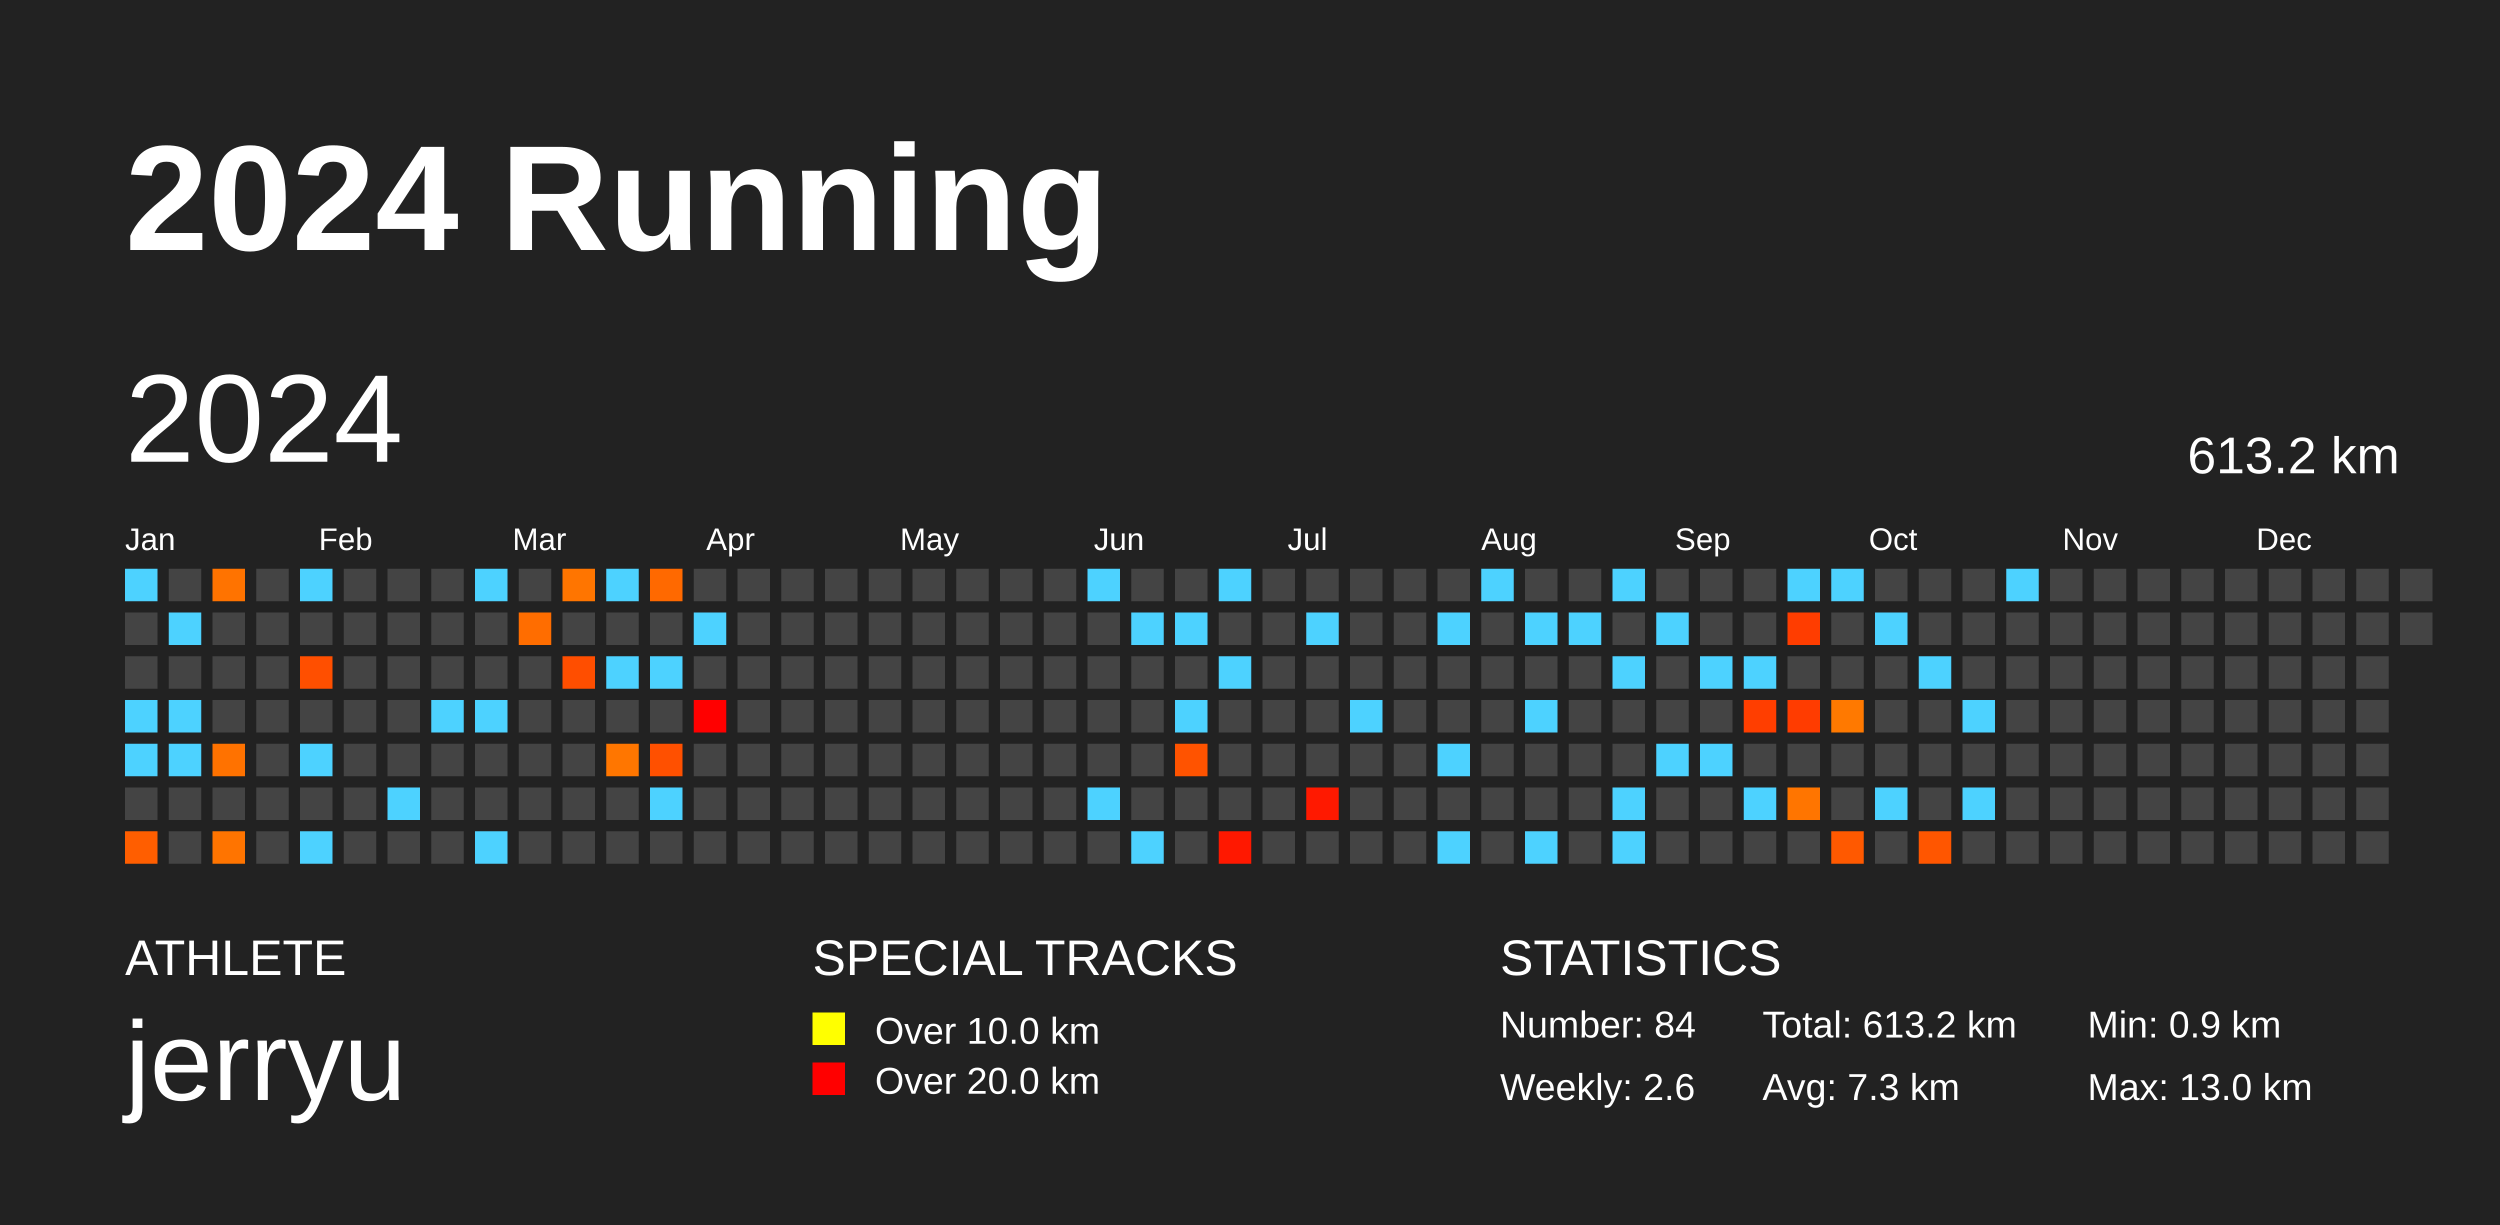
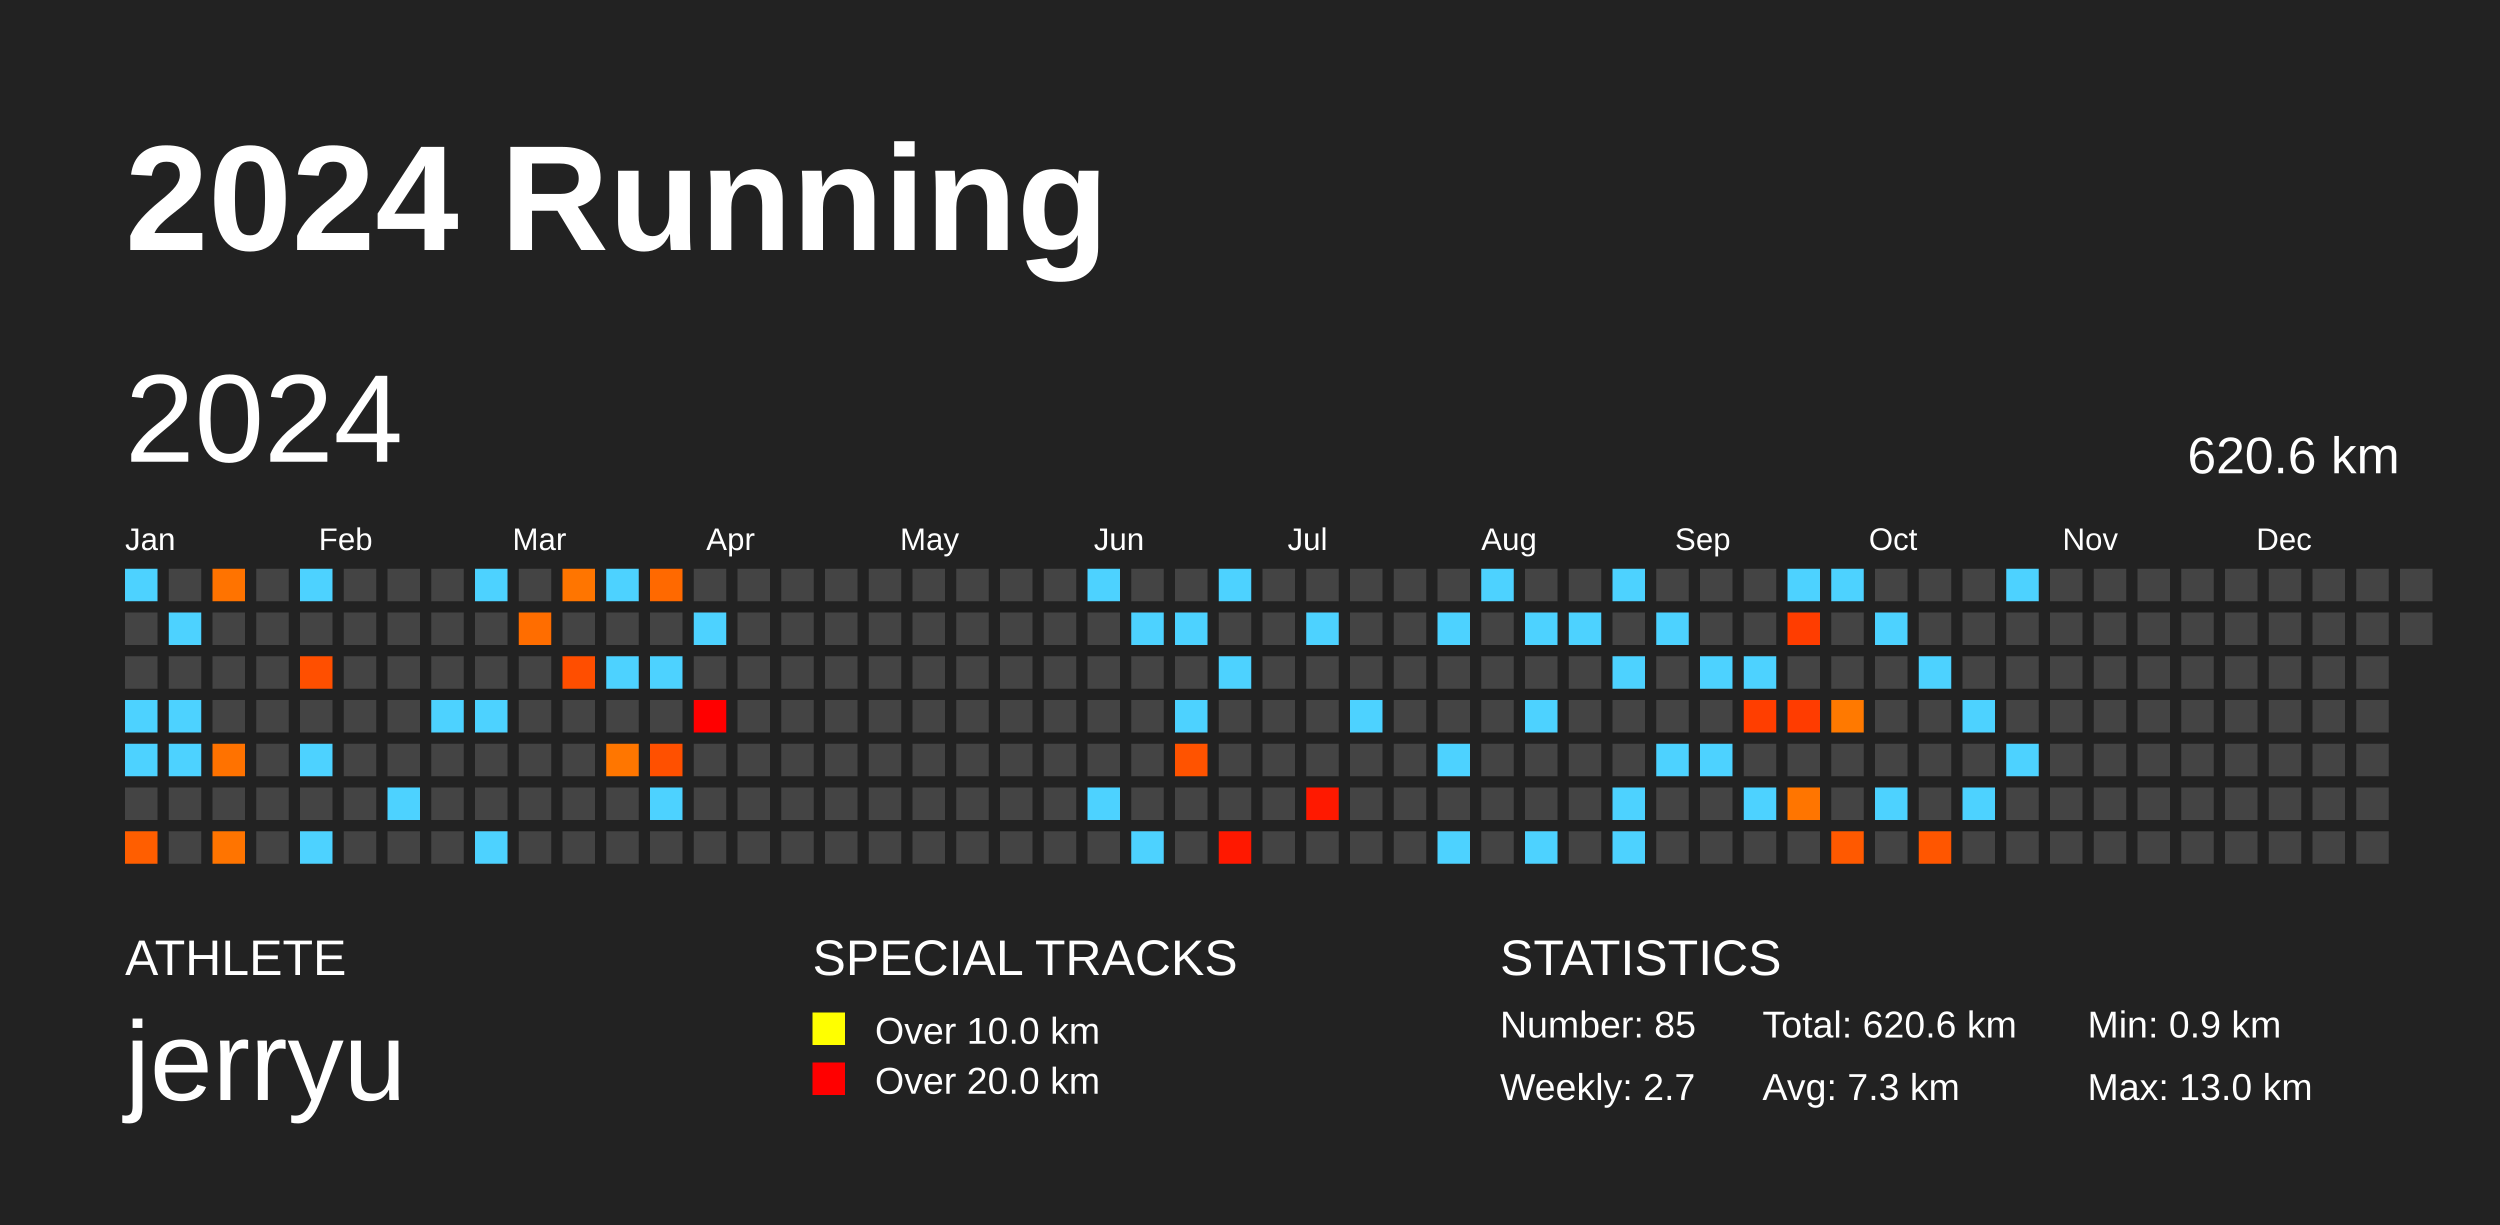
<svg xmlns="http://www.w3.org/2000/svg" baseProfile="full" height="98mm" version="1.1" viewBox="0,0,200,98" width="200mm">
  <defs />
  <rect fill="#222222" height="98" width="200" x="0" y="0" />
  <text fill="#FFFFFF" style="font-size:12px; font-family:Arial; font-weight:bold;" x="10" y="20">2024 Running</text>
  <text fill="#FFFFFF" style="font-size:4px; font-family:Arial" x="10" y="78">ATHLETE</text>
  <text fill="#FFFFFF" style="font-size:9px; font-family:Arial" x="10" y="88">jerryu</text>
  <text fill="#FFFFFF" style="font-size:4px; font-family:Arial" x="65" y="78">SPECIAL TRACKS</text>
  <rect fill="yellow" height="2.6" width="2.6" x="65" y="81" />
  <text fill="#FFFFFF" style="font-size:3px; font-family:Arial" x="70" y="83.5">Over 10.0 km</text>
  <rect fill="red" height="2.6" width="2.6" x="65" y="85" />
  <text fill="#FFFFFF" style="font-size:3px; font-family:Arial" x="70" y="87.5">Over 20.0 km</text>
  <text fill="#FFFFFF" style="font-size:4px; font-family:Arial" x="120" y="78">STATISTICS</text>
-   <text fill="#FFFFFF" style="font-size:3px; font-family:Arial" x="120" y="83">Number: 84</text>
-   <text fill="#FFFFFF" style="font-size:3px; font-family:Arial" x="120" y="88">Weekly: 2.6</text>
-   <text fill="#FFFFFF" style="font-size:3px; font-family:Arial" x="141" y="83">Total: 613.2 km</text>
+   <text fill="#FFFFFF" style="font-size:3px; font-family:Arial" x="120" y="83">Number: 85</text>
+   <text fill="#FFFFFF" style="font-size:3px; font-family:Arial" x="120" y="88">Weekly: 2.7</text>
+   <text fill="#FFFFFF" style="font-size:3px; font-family:Arial" x="141" y="83">Total: 620.6 km</text>
  <text fill="#FFFFFF" style="font-size:3px; font-family:Arial" x="141" y="88">Avg: 7.3 km</text>
  <text fill="#FFFFFF" style="font-size:3px; font-family:Arial" x="167" y="83">Min: 0.9 km</text>
  <text fill="#FFFFFF" style="font-size:3px; font-family:Arial" x="167" y="88">Max: 13.0 km</text>
  <text dominant-baseline="hanging" fill="#FFFFFF" style="font-size:10.0px; font-family:Arial;" x="10" y="30">2024</text>
-   <text dominant-baseline="hanging" fill="#FFFFFF" style="font-size:4.125px; font-family:Arial;" x="175" y="35">613.2 km</text>
+   <text dominant-baseline="hanging" fill="#FFFFFF" style="font-size:4.125px; font-family:Arial;" x="175" y="35">620.6 km</text>
  <text fill="#FFFFFF" style="font-size:2.5px; font-family:Arial" x="10.0" y="44">Jan</text>
  <text fill="#FFFFFF" style="font-size:2.5px; font-family:Arial" x="25.5" y="44">Feb</text>
  <text fill="#FFFFFF" style="font-size:2.5px; font-family:Arial" x="41.0" y="44">Mar</text>
  <text fill="#FFFFFF" style="font-size:2.5px; font-family:Arial" x="56.5" y="44">Apr</text>
  <text fill="#FFFFFF" style="font-size:2.5px; font-family:Arial" x="72.0" y="44">May</text>
  <text fill="#FFFFFF" style="font-size:2.5px; font-family:Arial" x="87.5" y="44">Jun</text>
  <text fill="#FFFFFF" style="font-size:2.5px; font-family:Arial" x="103.0" y="44">Jul</text>
  <text fill="#FFFFFF" style="font-size:2.5px; font-family:Arial" x="118.5" y="44">Aug</text>
  <text fill="#FFFFFF" style="font-size:2.5px; font-family:Arial" x="134.0" y="44">Sep</text>
  <text fill="#FFFFFF" style="font-size:2.5px; font-family:Arial" x="149.5" y="44">Oct</text>
  <text fill="#FFFFFF" style="font-size:2.5px; font-family:Arial" x="165.0" y="44">Nov</text>
  <text fill="#FFFFFF" style="font-size:2.5px; font-family:Arial" x="180.5" y="44">Dec</text>
  <rect fill="#4dd2ff" height="2.6" width="2.6" x="10.0" y="45.5" />
  <rect fill="#444444" height="2.6" width="2.6" x="10.0" y="49.0" />
  <rect fill="#444444" height="2.6" width="2.6" x="10.0" y="52.5" />
  <rect fill="#4dd2ff" height="2.6" width="2.6" x="10.0" y="56.0" />
  <rect fill="#4dd2ff" height="2.6" width="2.6" x="10.0" y="59.5" />
  <rect fill="#444444" height="2.6" width="2.6" x="10.0" y="63.0" />
  <rect fill="#ff5e00" height="2.6" width="2.6" x="10.0" y="66.5" />
  <rect fill="#444444" height="2.6" width="2.6" x="13.5" y="45.5" />
  <rect fill="#4dd2ff" height="2.6" width="2.6" x="13.5" y="49.0" />
  <rect fill="#444444" height="2.6" width="2.6" x="13.5" y="52.5" />
  <rect fill="#4dd2ff" height="2.6" width="2.6" x="13.5" y="56.0" />
  <rect fill="#4dd2ff" height="2.6" width="2.6" x="13.5" y="59.5" />
  <rect fill="#444444" height="2.6" width="2.6" x="13.5" y="63.0" />
  <rect fill="#444444" height="2.6" width="2.6" x="13.5" y="66.5" />
  <rect fill="#ff7300" height="2.6" width="2.6" x="17.0" y="45.5" />
  <rect fill="#444444" height="2.6" width="2.6" x="17.0" y="49.0" />
  <rect fill="#444444" height="2.6" width="2.6" x="17.0" y="52.5" />
  <rect fill="#444444" height="2.6" width="2.6" x="17.0" y="56.0" />
  <rect fill="#ff7200" height="2.6" width="2.6" x="17.0" y="59.5" />
  <rect fill="#444444" height="2.6" width="2.6" x="17.0" y="63.0" />
  <rect fill="#ff7400" height="2.6" width="2.6" x="17.0" y="66.5" />
  <rect fill="#444444" height="2.6" width="2.6" x="20.5" y="45.5" />
  <rect fill="#444444" height="2.6" width="2.6" x="20.5" y="49.0" />
  <rect fill="#444444" height="2.6" width="2.6" x="20.5" y="52.5" />
  <rect fill="#444444" height="2.6" width="2.6" x="20.5" y="56.0" />
  <rect fill="#444444" height="2.6" width="2.6" x="20.5" y="59.5" />
  <rect fill="#444444" height="2.6" width="2.6" x="20.5" y="63.0" />
  <rect fill="#444444" height="2.6" width="2.6" x="20.5" y="66.5" />
  <rect fill="#4dd2ff" height="2.6" width="2.6" x="24.0" y="45.5" />
  <rect fill="#444444" height="2.6" width="2.6" x="24.0" y="49.0" />
  <rect fill="#ff4f00" height="2.6" width="2.6" x="24.0" y="52.5" />
  <rect fill="#444444" height="2.6" width="2.6" x="24.0" y="56.0" />
  <rect fill="#4dd2ff" height="2.6" width="2.6" x="24.0" y="59.5" />
  <rect fill="#444444" height="2.6" width="2.6" x="24.0" y="63.0" />
  <rect fill="#4dd2ff" height="2.6" width="2.6" x="24.0" y="66.5" />
  <rect fill="#444444" height="2.6" width="2.6" x="27.5" y="45.5" />
  <rect fill="#444444" height="2.6" width="2.6" x="27.5" y="49.0" />
  <rect fill="#444444" height="2.6" width="2.6" x="27.5" y="52.5" />
  <rect fill="#444444" height="2.6" width="2.6" x="27.5" y="56.0" />
  <rect fill="#444444" height="2.6" width="2.6" x="27.5" y="59.5" />
  <rect fill="#444444" height="2.6" width="2.6" x="27.5" y="63.0" />
  <rect fill="#444444" height="2.6" width="2.6" x="27.5" y="66.5" />
  <rect fill="#444444" height="2.6" width="2.6" x="31.0" y="45.5" />
  <rect fill="#444444" height="2.6" width="2.6" x="31.0" y="49.0" />
  <rect fill="#444444" height="2.6" width="2.6" x="31.0" y="52.5" />
  <rect fill="#444444" height="2.6" width="2.6" x="31.0" y="56.0" />
  <rect fill="#444444" height="2.6" width="2.6" x="31.0" y="59.5" />
  <rect fill="#4dd2ff" height="2.6" width="2.6" x="31.0" y="63.0" />
  <rect fill="#444444" height="2.6" width="2.6" x="31.0" y="66.5" />
  <rect fill="#444444" height="2.6" width="2.6" x="34.5" y="45.5" />
  <rect fill="#444444" height="2.6" width="2.6" x="34.5" y="49.0" />
  <rect fill="#444444" height="2.6" width="2.6" x="34.5" y="52.5" />
  <rect fill="#4dd2ff" height="2.6" width="2.6" x="34.5" y="56.0" />
  <rect fill="#444444" height="2.6" width="2.6" x="34.5" y="59.5" />
  <rect fill="#444444" height="2.6" width="2.6" x="34.5" y="63.0" />
  <rect fill="#444444" height="2.6" width="2.6" x="34.5" y="66.5" />
  <rect fill="#4dd2ff" height="2.6" width="2.6" x="38.0" y="45.5" />
  <rect fill="#444444" height="2.6" width="2.6" x="38.0" y="49.0" />
  <rect fill="#444444" height="2.6" width="2.6" x="38.0" y="52.5" />
  <rect fill="#4dd2ff" height="2.6" width="2.6" x="38.0" y="56.0" />
  <rect fill="#444444" height="2.6" width="2.6" x="38.0" y="59.5" />
  <rect fill="#444444" height="2.6" width="2.6" x="38.0" y="63.0" />
  <rect fill="#4dd2ff" height="2.6" width="2.6" x="38.0" y="66.5" />
  <rect fill="#444444" height="2.6" width="2.6" x="41.5" y="45.5" />
  <rect fill="#ff6d00" height="2.6" width="2.6" x="41.5" y="49.0" />
  <rect fill="#444444" height="2.6" width="2.6" x="41.5" y="52.5" />
  <rect fill="#444444" height="2.6" width="2.6" x="41.5" y="56.0" />
  <rect fill="#444444" height="2.6" width="2.6" x="41.5" y="59.5" />
  <rect fill="#444444" height="2.6" width="2.6" x="41.5" y="63.0" />
  <rect fill="#444444" height="2.6" width="2.6" x="41.5" y="66.5" />
  <rect fill="#ff7500" height="2.6" width="2.6" x="45.0" y="45.5" />
  <rect fill="#444444" height="2.6" width="2.6" x="45.0" y="49.0" />
  <rect fill="#ff4e00" height="2.6" width="2.6" x="45.0" y="52.5" />
  <rect fill="#444444" height="2.6" width="2.6" x="45.0" y="56.0" />
  <rect fill="#444444" height="2.6" width="2.6" x="45.0" y="59.5" />
  <rect fill="#444444" height="2.6" width="2.6" x="45.0" y="63.0" />
  <rect fill="#444444" height="2.6" width="2.6" x="45.0" y="66.5" />
  <rect fill="#4dd2ff" height="2.6" width="2.6" x="48.5" y="45.5" />
  <rect fill="#444444" height="2.6" width="2.6" x="48.5" y="49.0" />
  <rect fill="#4dd2ff" height="2.6" width="2.6" x="48.5" y="52.5" />
  <rect fill="#444444" height="2.6" width="2.6" x="48.5" y="56.0" />
  <rect fill="#ff7600" height="2.6" width="2.6" x="48.5" y="59.5" />
  <rect fill="#444444" height="2.6" width="2.6" x="48.5" y="63.0" />
  <rect fill="#444444" height="2.6" width="2.6" x="48.5" y="66.5" />
  <rect fill="#ff6900" height="2.6" width="2.6" x="52.0" y="45.5" />
  <rect fill="#444444" height="2.6" width="2.6" x="52.0" y="49.0" />
  <rect fill="#4dd2ff" height="2.6" width="2.6" x="52.0" y="52.5" />
  <rect fill="#444444" height="2.6" width="2.6" x="52.0" y="56.0" />
  <rect fill="#ff5000" height="2.6" width="2.6" x="52.0" y="59.5" />
  <rect fill="#4dd2ff" height="2.6" width="2.6" x="52.0" y="63.0" />
  <rect fill="#444444" height="2.6" width="2.6" x="52.0" y="66.5" />
  <rect fill="#444444" height="2.6" width="2.6" x="55.5" y="45.5" />
  <rect fill="#4dd2ff" height="2.6" width="2.6" x="55.5" y="49.0" />
  <rect fill="#444444" height="2.6" width="2.6" x="55.5" y="52.5" />
  <rect fill="#ff0000" height="2.6" width="2.6" x="55.5" y="56.0" />
  <rect fill="#444444" height="2.6" width="2.6" x="55.5" y="59.5" />
  <rect fill="#444444" height="2.6" width="2.6" x="55.5" y="63.0" />
  <rect fill="#444444" height="2.6" width="2.6" x="55.5" y="66.5" />
  <rect fill="#444444" height="2.6" width="2.6" x="59.0" y="45.5" />
  <rect fill="#444444" height="2.6" width="2.6" x="59.0" y="49.0" />
  <rect fill="#444444" height="2.6" width="2.6" x="59.0" y="52.5" />
  <rect fill="#444444" height="2.6" width="2.6" x="59.0" y="56.0" />
  <rect fill="#444444" height="2.6" width="2.6" x="59.0" y="59.5" />
  <rect fill="#444444" height="2.6" width="2.6" x="59.0" y="63.0" />
  <rect fill="#444444" height="2.6" width="2.6" x="59.0" y="66.5" />
  <rect fill="#444444" height="2.6" width="2.6" x="62.5" y="45.5" />
  <rect fill="#444444" height="2.6" width="2.6" x="62.5" y="49.0" />
  <rect fill="#444444" height="2.6" width="2.6" x="62.5" y="52.5" />
  <rect fill="#444444" height="2.6" width="2.6" x="62.5" y="56.0" />
  <rect fill="#444444" height="2.6" width="2.6" x="62.5" y="59.5" />
  <rect fill="#444444" height="2.6" width="2.6" x="62.5" y="63.0" />
  <rect fill="#444444" height="2.6" width="2.6" x="62.5" y="66.5" />
  <rect fill="#444444" height="2.6" width="2.6" x="66.0" y="45.5" />
  <rect fill="#444444" height="2.6" width="2.6" x="66.0" y="49.0" />
  <rect fill="#444444" height="2.6" width="2.6" x="66.0" y="52.5" />
  <rect fill="#444444" height="2.6" width="2.6" x="66.0" y="56.0" />
  <rect fill="#444444" height="2.6" width="2.6" x="66.0" y="59.5" />
  <rect fill="#444444" height="2.6" width="2.6" x="66.0" y="63.0" />
  <rect fill="#444444" height="2.6" width="2.6" x="66.0" y="66.5" />
  <rect fill="#444444" height="2.6" width="2.6" x="69.5" y="45.5" />
  <rect fill="#444444" height="2.6" width="2.6" x="69.5" y="49.0" />
  <rect fill="#444444" height="2.6" width="2.6" x="69.5" y="52.5" />
  <rect fill="#444444" height="2.6" width="2.6" x="69.5" y="56.0" />
  <rect fill="#444444" height="2.6" width="2.6" x="69.5" y="59.5" />
  <rect fill="#444444" height="2.6" width="2.6" x="69.5" y="63.0" />
  <rect fill="#444444" height="2.6" width="2.6" x="69.5" y="66.5" />
  <rect fill="#444444" height="2.6" width="2.6" x="73.0" y="45.5" />
  <rect fill="#444444" height="2.6" width="2.6" x="73.0" y="49.0" />
  <rect fill="#444444" height="2.6" width="2.6" x="73.0" y="52.5" />
  <rect fill="#444444" height="2.6" width="2.6" x="73.0" y="56.0" />
  <rect fill="#444444" height="2.6" width="2.6" x="73.0" y="59.5" />
  <rect fill="#444444" height="2.6" width="2.6" x="73.0" y="63.0" />
  <rect fill="#444444" height="2.6" width="2.6" x="73.0" y="66.5" />
  <rect fill="#444444" height="2.6" width="2.6" x="76.5" y="45.5" />
  <rect fill="#444444" height="2.6" width="2.6" x="76.5" y="49.0" />
  <rect fill="#444444" height="2.6" width="2.6" x="76.5" y="52.5" />
  <rect fill="#444444" height="2.6" width="2.6" x="76.5" y="56.0" />
  <rect fill="#444444" height="2.6" width="2.6" x="76.5" y="59.5" />
  <rect fill="#444444" height="2.6" width="2.6" x="76.5" y="63.0" />
  <rect fill="#444444" height="2.6" width="2.6" x="76.5" y="66.5" />
  <rect fill="#444444" height="2.6" width="2.6" x="80.0" y="45.5" />
  <rect fill="#444444" height="2.6" width="2.6" x="80.0" y="49.0" />
  <rect fill="#444444" height="2.6" width="2.6" x="80.0" y="52.5" />
  <rect fill="#444444" height="2.6" width="2.6" x="80.0" y="56.0" />
  <rect fill="#444444" height="2.6" width="2.6" x="80.0" y="59.5" />
  <rect fill="#444444" height="2.6" width="2.6" x="80.0" y="63.0" />
  <rect fill="#444444" height="2.6" width="2.6" x="80.0" y="66.5" />
  <rect fill="#444444" height="2.6" width="2.6" x="83.5" y="45.5" />
  <rect fill="#444444" height="2.6" width="2.6" x="83.5" y="49.0" />
  <rect fill="#444444" height="2.6" width="2.6" x="83.5" y="52.5" />
  <rect fill="#444444" height="2.6" width="2.6" x="83.5" y="56.0" />
  <rect fill="#444444" height="2.6" width="2.6" x="83.5" y="59.5" />
  <rect fill="#444444" height="2.6" width="2.6" x="83.5" y="63.0" />
  <rect fill="#444444" height="2.6" width="2.6" x="83.5" y="66.5" />
  <rect fill="#4dd2ff" height="2.6" width="2.6" x="87.0" y="45.5" />
  <rect fill="#444444" height="2.6" width="2.6" x="87.0" y="49.0" />
  <rect fill="#444444" height="2.6" width="2.6" x="87.0" y="52.5" />
  <rect fill="#444444" height="2.6" width="2.6" x="87.0" y="56.0" />
  <rect fill="#444444" height="2.6" width="2.6" x="87.0" y="59.5" />
  <rect fill="#4dd2ff" height="2.6" width="2.6" x="87.0" y="63.0" />
  <rect fill="#444444" height="2.6" width="2.6" x="87.0" y="66.5" />
  <rect fill="#444444" height="2.6" width="2.6" x="90.5" y="45.5" />
  <rect fill="#4dd2ff" height="2.6" width="2.6" x="90.5" y="49.0" />
  <rect fill="#444444" height="2.6" width="2.6" x="90.5" y="52.5" />
  <rect fill="#444444" height="2.6" width="2.6" x="90.5" y="56.0" />
  <rect fill="#444444" height="2.6" width="2.6" x="90.5" y="59.5" />
  <rect fill="#444444" height="2.6" width="2.6" x="90.5" y="63.0" />
  <rect fill="#4dd2ff" height="2.6" width="2.6" x="90.5" y="66.5" />
  <rect fill="#444444" height="2.6" width="2.6" x="94.0" y="45.5" />
  <rect fill="#4dd2ff" height="2.6" width="2.6" x="94.0" y="49.0" />
  <rect fill="#444444" height="2.6" width="2.6" x="94.0" y="52.5" />
  <rect fill="#4dd2ff" height="2.6" width="2.6" x="94.0" y="56.0" />
  <rect fill="#ff5300" height="2.6" width="2.6" x="94.0" y="59.5" />
  <rect fill="#444444" height="2.6" width="2.6" x="94.0" y="63.0" />
  <rect fill="#444444" height="2.6" width="2.6" x="94.0" y="66.5" />
  <rect fill="#4dd2ff" height="2.6" width="2.6" x="97.5" y="45.5" />
  <rect fill="#444444" height="2.6" width="2.6" x="97.5" y="49.0" />
  <rect fill="#4dd2ff" height="2.6" width="2.6" x="97.5" y="52.5" />
  <rect fill="#444444" height="2.6" width="2.6" x="97.5" y="56.0" />
  <rect fill="#444444" height="2.6" width="2.6" x="97.5" y="59.5" />
  <rect fill="#444444" height="2.6" width="2.6" x="97.5" y="63.0" />
  <rect fill="#ff1800" height="2.6" width="2.6" x="97.5" y="66.5" />
  <rect fill="#444444" height="2.6" width="2.6" x="101.0" y="45.5" />
  <rect fill="#444444" height="2.6" width="2.6" x="101.0" y="49.0" />
  <rect fill="#444444" height="2.6" width="2.6" x="101.0" y="52.5" />
  <rect fill="#444444" height="2.6" width="2.6" x="101.0" y="56.0" />
  <rect fill="#444444" height="2.6" width="2.6" x="101.0" y="59.5" />
  <rect fill="#444444" height="2.6" width="2.6" x="101.0" y="63.0" />
  <rect fill="#444444" height="2.6" width="2.6" x="101.0" y="66.5" />
  <rect fill="#444444" height="2.6" width="2.6" x="104.5" y="45.5" />
  <rect fill="#4dd2ff" height="2.6" width="2.6" x="104.5" y="49.0" />
  <rect fill="#444444" height="2.6" width="2.6" x="104.5" y="52.5" />
  <rect fill="#444444" height="2.6" width="2.6" x="104.5" y="56.0" />
  <rect fill="#444444" height="2.6" width="2.6" x="104.5" y="59.5" />
  <rect fill="#ff1900" height="2.6" width="2.6" x="104.5" y="63.0" />
  <rect fill="#444444" height="2.6" width="2.6" x="104.5" y="66.5" />
  <rect fill="#444444" height="2.6" width="2.6" x="108.0" y="45.5" />
  <rect fill="#444444" height="2.6" width="2.6" x="108.0" y="49.0" />
  <rect fill="#444444" height="2.6" width="2.6" x="108.0" y="52.5" />
  <rect fill="#4dd2ff" height="2.6" width="2.6" x="108.0" y="56.0" />
  <rect fill="#444444" height="2.6" width="2.6" x="108.0" y="59.5" />
  <rect fill="#444444" height="2.6" width="2.6" x="108.0" y="63.0" />
  <rect fill="#444444" height="2.6" width="2.6" x="108.0" y="66.5" />
  <rect fill="#444444" height="2.6" width="2.6" x="111.5" y="45.5" />
  <rect fill="#444444" height="2.6" width="2.6" x="111.5" y="49.0" />
  <rect fill="#444444" height="2.6" width="2.6" x="111.5" y="52.5" />
  <rect fill="#444444" height="2.6" width="2.6" x="111.5" y="56.0" />
  <rect fill="#444444" height="2.6" width="2.6" x="111.5" y="59.5" />
  <rect fill="#444444" height="2.6" width="2.6" x="111.5" y="63.0" />
  <rect fill="#444444" height="2.6" width="2.6" x="111.5" y="66.5" />
  <rect fill="#444444" height="2.6" width="2.6" x="115.0" y="45.5" />
  <rect fill="#4dd2ff" height="2.6" width="2.6" x="115.0" y="49.0" />
  <rect fill="#444444" height="2.6" width="2.6" x="115.0" y="52.5" />
  <rect fill="#444444" height="2.6" width="2.6" x="115.0" y="56.0" />
  <rect fill="#4dd2ff" height="2.6" width="2.6" x="115.0" y="59.5" />
  <rect fill="#444444" height="2.6" width="2.6" x="115.0" y="63.0" />
  <rect fill="#4dd2ff" height="2.6" width="2.6" x="115.0" y="66.5" />
  <rect fill="#4dd2ff" height="2.6" width="2.6" x="118.5" y="45.5" />
  <rect fill="#444444" height="2.6" width="2.6" x="118.5" y="49.0" />
  <rect fill="#444444" height="2.6" width="2.6" x="118.5" y="52.5" />
  <rect fill="#444444" height="2.6" width="2.6" x="118.5" y="56.0" />
  <rect fill="#444444" height="2.6" width="2.6" x="118.5" y="59.5" />
  <rect fill="#444444" height="2.6" width="2.6" x="118.5" y="63.0" />
  <rect fill="#444444" height="2.6" width="2.6" x="118.5" y="66.5" />
  <rect fill="#444444" height="2.6" width="2.6" x="122.0" y="45.5" />
  <rect fill="#4dd2ff" height="2.6" width="2.6" x="122.0" y="49.0" />
  <rect fill="#444444" height="2.6" width="2.6" x="122.0" y="52.5" />
  <rect fill="#4dd2ff" height="2.6" width="2.6" x="122.0" y="56.0" />
  <rect fill="#444444" height="2.6" width="2.6" x="122.0" y="59.5" />
  <rect fill="#444444" height="2.6" width="2.6" x="122.0" y="63.0" />
  <rect fill="#4dd2ff" height="2.6" width="2.6" x="122.0" y="66.5" />
  <rect fill="#444444" height="2.6" width="2.6" x="125.5" y="45.5" />
  <rect fill="#4dd2ff" height="2.6" width="2.6" x="125.5" y="49.0" />
  <rect fill="#444444" height="2.6" width="2.6" x="125.5" y="52.5" />
  <rect fill="#444444" height="2.6" width="2.6" x="125.5" y="56.0" />
  <rect fill="#444444" height="2.6" width="2.6" x="125.5" y="59.5" />
  <rect fill="#444444" height="2.6" width="2.6" x="125.5" y="63.0" />
  <rect fill="#444444" height="2.6" width="2.6" x="125.5" y="66.5" />
  <rect fill="#4dd2ff" height="2.6" width="2.6" x="129.0" y="45.5" />
  <rect fill="#444444" height="2.6" width="2.6" x="129.0" y="49.0" />
  <rect fill="#4dd2ff" height="2.6" width="2.6" x="129.0" y="52.5" />
  <rect fill="#444444" height="2.6" width="2.6" x="129.0" y="56.0" />
  <rect fill="#444444" height="2.6" width="2.6" x="129.0" y="59.5" />
  <rect fill="#4dd2ff" height="2.6" width="2.6" x="129.0" y="63.0" />
  <rect fill="#4dd2ff" height="2.6" width="2.6" x="129.0" y="66.5" />
  <rect fill="#444444" height="2.6" width="2.6" x="132.5" y="45.5" />
  <rect fill="#4dd2ff" height="2.6" width="2.6" x="132.5" y="49.0" />
  <rect fill="#444444" height="2.6" width="2.6" x="132.5" y="52.5" />
  <rect fill="#444444" height="2.6" width="2.6" x="132.5" y="56.0" />
  <rect fill="#4dd2ff" height="2.6" width="2.6" x="132.5" y="59.5" />
  <rect fill="#444444" height="2.6" width="2.6" x="132.5" y="63.0" />
  <rect fill="#444444" height="2.6" width="2.6" x="132.5" y="66.5" />
  <rect fill="#444444" height="2.6" width="2.6" x="136.0" y="45.5" />
  <rect fill="#444444" height="2.6" width="2.6" x="136.0" y="49.0" />
  <rect fill="#4dd2ff" height="2.6" width="2.6" x="136.0" y="52.5" />
  <rect fill="#444444" height="2.6" width="2.6" x="136.0" y="56.0" />
  <rect fill="#4dd2ff" height="2.6" width="2.6" x="136.0" y="59.5" />
  <rect fill="#444444" height="2.6" width="2.6" x="136.0" y="63.0" />
  <rect fill="#444444" height="2.6" width="2.6" x="136.0" y="66.5" />
  <rect fill="#444444" height="2.6" width="2.6" x="139.5" y="45.5" />
  <rect fill="#444444" height="2.6" width="2.6" x="139.5" y="49.0" />
  <rect fill="#4dd2ff" height="2.6" width="2.6" x="139.5" y="52.5" />
  <rect fill="#ff3e00" height="2.6" width="2.6" x="139.5" y="56.0" />
  <rect fill="#444444" height="2.6" width="2.6" x="139.5" y="59.5" />
  <rect fill="#4dd2ff" height="2.6" width="2.6" x="139.5" y="63.0" />
  <rect fill="#444444" height="2.6" width="2.6" x="139.5" y="66.5" />
  <rect fill="#4dd2ff" height="2.6" width="2.6" x="143.0" y="45.5" />
  <rect fill="#ff3d00" height="2.6" width="2.6" x="143.0" y="49.0" />
  <rect fill="#444444" height="2.6" width="2.6" x="143.0" y="52.5" />
  <rect fill="#ff3c00" height="2.6" width="2.6" x="143.0" y="56.0" />
  <rect fill="#444444" height="2.6" width="2.6" x="143.0" y="59.5" />
  <rect fill="#ff7500" height="2.6" width="2.6" x="143.0" y="63.0" />
  <rect fill="#444444" height="2.6" width="2.6" x="143.0" y="66.5" />
  <rect fill="#4dd2ff" height="2.6" width="2.6" x="146.5" y="45.5" />
  <rect fill="#444444" height="2.6" width="2.6" x="146.5" y="49.0" />
  <rect fill="#444444" height="2.6" width="2.6" x="146.5" y="52.5" />
  <rect fill="#ff7900" height="2.6" width="2.6" x="146.5" y="56.0" />
  <rect fill="#444444" height="2.6" width="2.6" x="146.5" y="59.5" />
  <rect fill="#444444" height="2.6" width="2.6" x="146.5" y="63.0" />
  <rect fill="#ff5900" height="2.6" width="2.6" x="146.5" y="66.5" />
  <rect fill="#444444" height="2.6" width="2.6" x="150.0" y="45.5" />
  <rect fill="#4dd2ff" height="2.6" width="2.6" x="150.0" y="49.0" />
  <rect fill="#444444" height="2.6" width="2.6" x="150.0" y="52.5" />
  <rect fill="#444444" height="2.6" width="2.6" x="150.0" y="56.0" />
  <rect fill="#444444" height="2.6" width="2.6" x="150.0" y="59.5" />
  <rect fill="#4dd2ff" height="2.6" width="2.6" x="150.0" y="63.0" />
  <rect fill="#444444" height="2.6" width="2.6" x="150.0" y="66.5" />
  <rect fill="#444444" height="2.6" width="2.6" x="153.5" y="45.5" />
  <rect fill="#444444" height="2.6" width="2.6" x="153.5" y="49.0" />
  <rect fill="#4dd2ff" height="2.6" width="2.6" x="153.5" y="52.5" />
  <rect fill="#444444" height="2.6" width="2.6" x="153.5" y="56.0" />
  <rect fill="#444444" height="2.6" width="2.6" x="153.5" y="59.5" />
  <rect fill="#444444" height="2.6" width="2.6" x="153.5" y="63.0" />
  <rect fill="#ff5600" height="2.6" width="2.6" x="153.5" y="66.5" />
  <rect fill="#444444" height="2.6" width="2.6" x="157.0" y="45.5" />
  <rect fill="#444444" height="2.6" width="2.6" x="157.0" y="49.0" />
  <rect fill="#444444" height="2.6" width="2.6" x="157.0" y="52.5" />
  <rect fill="#4dd2ff" height="2.6" width="2.6" x="157.0" y="56.0" />
  <rect fill="#444444" height="2.6" width="2.6" x="157.0" y="59.5" />
  <rect fill="#4dd2ff" height="2.6" width="2.6" x="157.0" y="63.0" />
  <rect fill="#444444" height="2.6" width="2.6" x="157.0" y="66.5" />
  <rect fill="#4dd2ff" height="2.6" width="2.6" x="160.5" y="45.5" />
  <rect fill="#444444" height="2.6" width="2.6" x="160.5" y="49.0" />
  <rect fill="#444444" height="2.6" width="2.6" x="160.5" y="52.5" />
  <rect fill="#444444" height="2.6" width="2.6" x="160.5" y="56.0" />
-   <rect fill="#444444" height="2.6" width="2.6" x="160.5" y="59.5" />
+   <rect fill="#4dd2ff" height="2.6" width="2.6" x="160.5" y="59.5" />
  <rect fill="#444444" height="2.6" width="2.6" x="160.5" y="63.0" />
  <rect fill="#444444" height="2.6" width="2.6" x="160.5" y="66.5" />
  <rect fill="#444444" height="2.6" width="2.6" x="164.0" y="45.5" />
  <rect fill="#444444" height="2.6" width="2.6" x="164.0" y="49.0" />
  <rect fill="#444444" height="2.6" width="2.6" x="164.0" y="52.5" />
  <rect fill="#444444" height="2.6" width="2.6" x="164.0" y="56.0" />
  <rect fill="#444444" height="2.6" width="2.6" x="164.0" y="59.5" />
  <rect fill="#444444" height="2.6" width="2.6" x="164.0" y="63.0" />
  <rect fill="#444444" height="2.6" width="2.6" x="164.0" y="66.5" />
  <rect fill="#444444" height="2.6" width="2.6" x="167.5" y="45.5" />
  <rect fill="#444444" height="2.6" width="2.6" x="167.5" y="49.0" />
  <rect fill="#444444" height="2.6" width="2.6" x="167.5" y="52.5" />
  <rect fill="#444444" height="2.6" width="2.6" x="167.5" y="56.0" />
  <rect fill="#444444" height="2.6" width="2.6" x="167.5" y="59.5" />
  <rect fill="#444444" height="2.6" width="2.6" x="167.5" y="63.0" />
  <rect fill="#444444" height="2.6" width="2.6" x="167.5" y="66.5" />
  <rect fill="#444444" height="2.6" width="2.6" x="171.0" y="45.5" />
  <rect fill="#444444" height="2.6" width="2.6" x="171.0" y="49.0" />
  <rect fill="#444444" height="2.6" width="2.6" x="171.0" y="52.5" />
  <rect fill="#444444" height="2.6" width="2.6" x="171.0" y="56.0" />
  <rect fill="#444444" height="2.6" width="2.6" x="171.0" y="59.5" />
  <rect fill="#444444" height="2.6" width="2.6" x="171.0" y="63.0" />
  <rect fill="#444444" height="2.6" width="2.6" x="171.0" y="66.5" />
  <rect fill="#444444" height="2.6" width="2.6" x="174.5" y="45.5" />
  <rect fill="#444444" height="2.6" width="2.6" x="174.5" y="49.0" />
  <rect fill="#444444" height="2.6" width="2.6" x="174.5" y="52.5" />
  <rect fill="#444444" height="2.6" width="2.6" x="174.5" y="56.0" />
  <rect fill="#444444" height="2.6" width="2.6" x="174.5" y="59.5" />
  <rect fill="#444444" height="2.6" width="2.6" x="174.5" y="63.0" />
  <rect fill="#444444" height="2.6" width="2.6" x="174.5" y="66.5" />
  <rect fill="#444444" height="2.6" width="2.6" x="178.0" y="45.5" />
  <rect fill="#444444" height="2.6" width="2.6" x="178.0" y="49.0" />
  <rect fill="#444444" height="2.6" width="2.6" x="178.0" y="52.5" />
  <rect fill="#444444" height="2.6" width="2.6" x="178.0" y="56.0" />
  <rect fill="#444444" height="2.6" width="2.6" x="178.0" y="59.5" />
  <rect fill="#444444" height="2.6" width="2.6" x="178.0" y="63.0" />
  <rect fill="#444444" height="2.6" width="2.6" x="178.0" y="66.5" />
  <rect fill="#444444" height="2.6" width="2.6" x="181.5" y="45.5" />
  <rect fill="#444444" height="2.6" width="2.6" x="181.5" y="49.0" />
  <rect fill="#444444" height="2.6" width="2.6" x="181.5" y="52.5" />
  <rect fill="#444444" height="2.6" width="2.6" x="181.5" y="56.0" />
  <rect fill="#444444" height="2.6" width="2.6" x="181.5" y="59.5" />
  <rect fill="#444444" height="2.6" width="2.6" x="181.5" y="63.0" />
  <rect fill="#444444" height="2.6" width="2.6" x="181.5" y="66.5" />
  <rect fill="#444444" height="2.6" width="2.6" x="185.0" y="45.5" />
  <rect fill="#444444" height="2.6" width="2.6" x="185.0" y="49.0" />
  <rect fill="#444444" height="2.6" width="2.6" x="185.0" y="52.5" />
  <rect fill="#444444" height="2.6" width="2.6" x="185.0" y="56.0" />
  <rect fill="#444444" height="2.6" width="2.6" x="185.0" y="59.5" />
  <rect fill="#444444" height="2.6" width="2.6" x="185.0" y="63.0" />
  <rect fill="#444444" height="2.6" width="2.6" x="185.0" y="66.5" />
  <rect fill="#444444" height="2.6" width="2.6" x="188.5" y="45.5" />
  <rect fill="#444444" height="2.6" width="2.6" x="188.5" y="49.0" />
  <rect fill="#444444" height="2.6" width="2.6" x="188.5" y="52.5" />
  <rect fill="#444444" height="2.6" width="2.6" x="188.5" y="56.0" />
  <rect fill="#444444" height="2.6" width="2.6" x="188.5" y="59.5" />
  <rect fill="#444444" height="2.6" width="2.6" x="188.5" y="63.0" />
  <rect fill="#444444" height="2.6" width="2.6" x="188.5" y="66.5" />
  <rect fill="#444444" height="2.6" width="2.6" x="192.0" y="45.5" />
  <rect fill="#444444" height="2.6" width="2.6" x="192.0" y="49.0" />
</svg>
